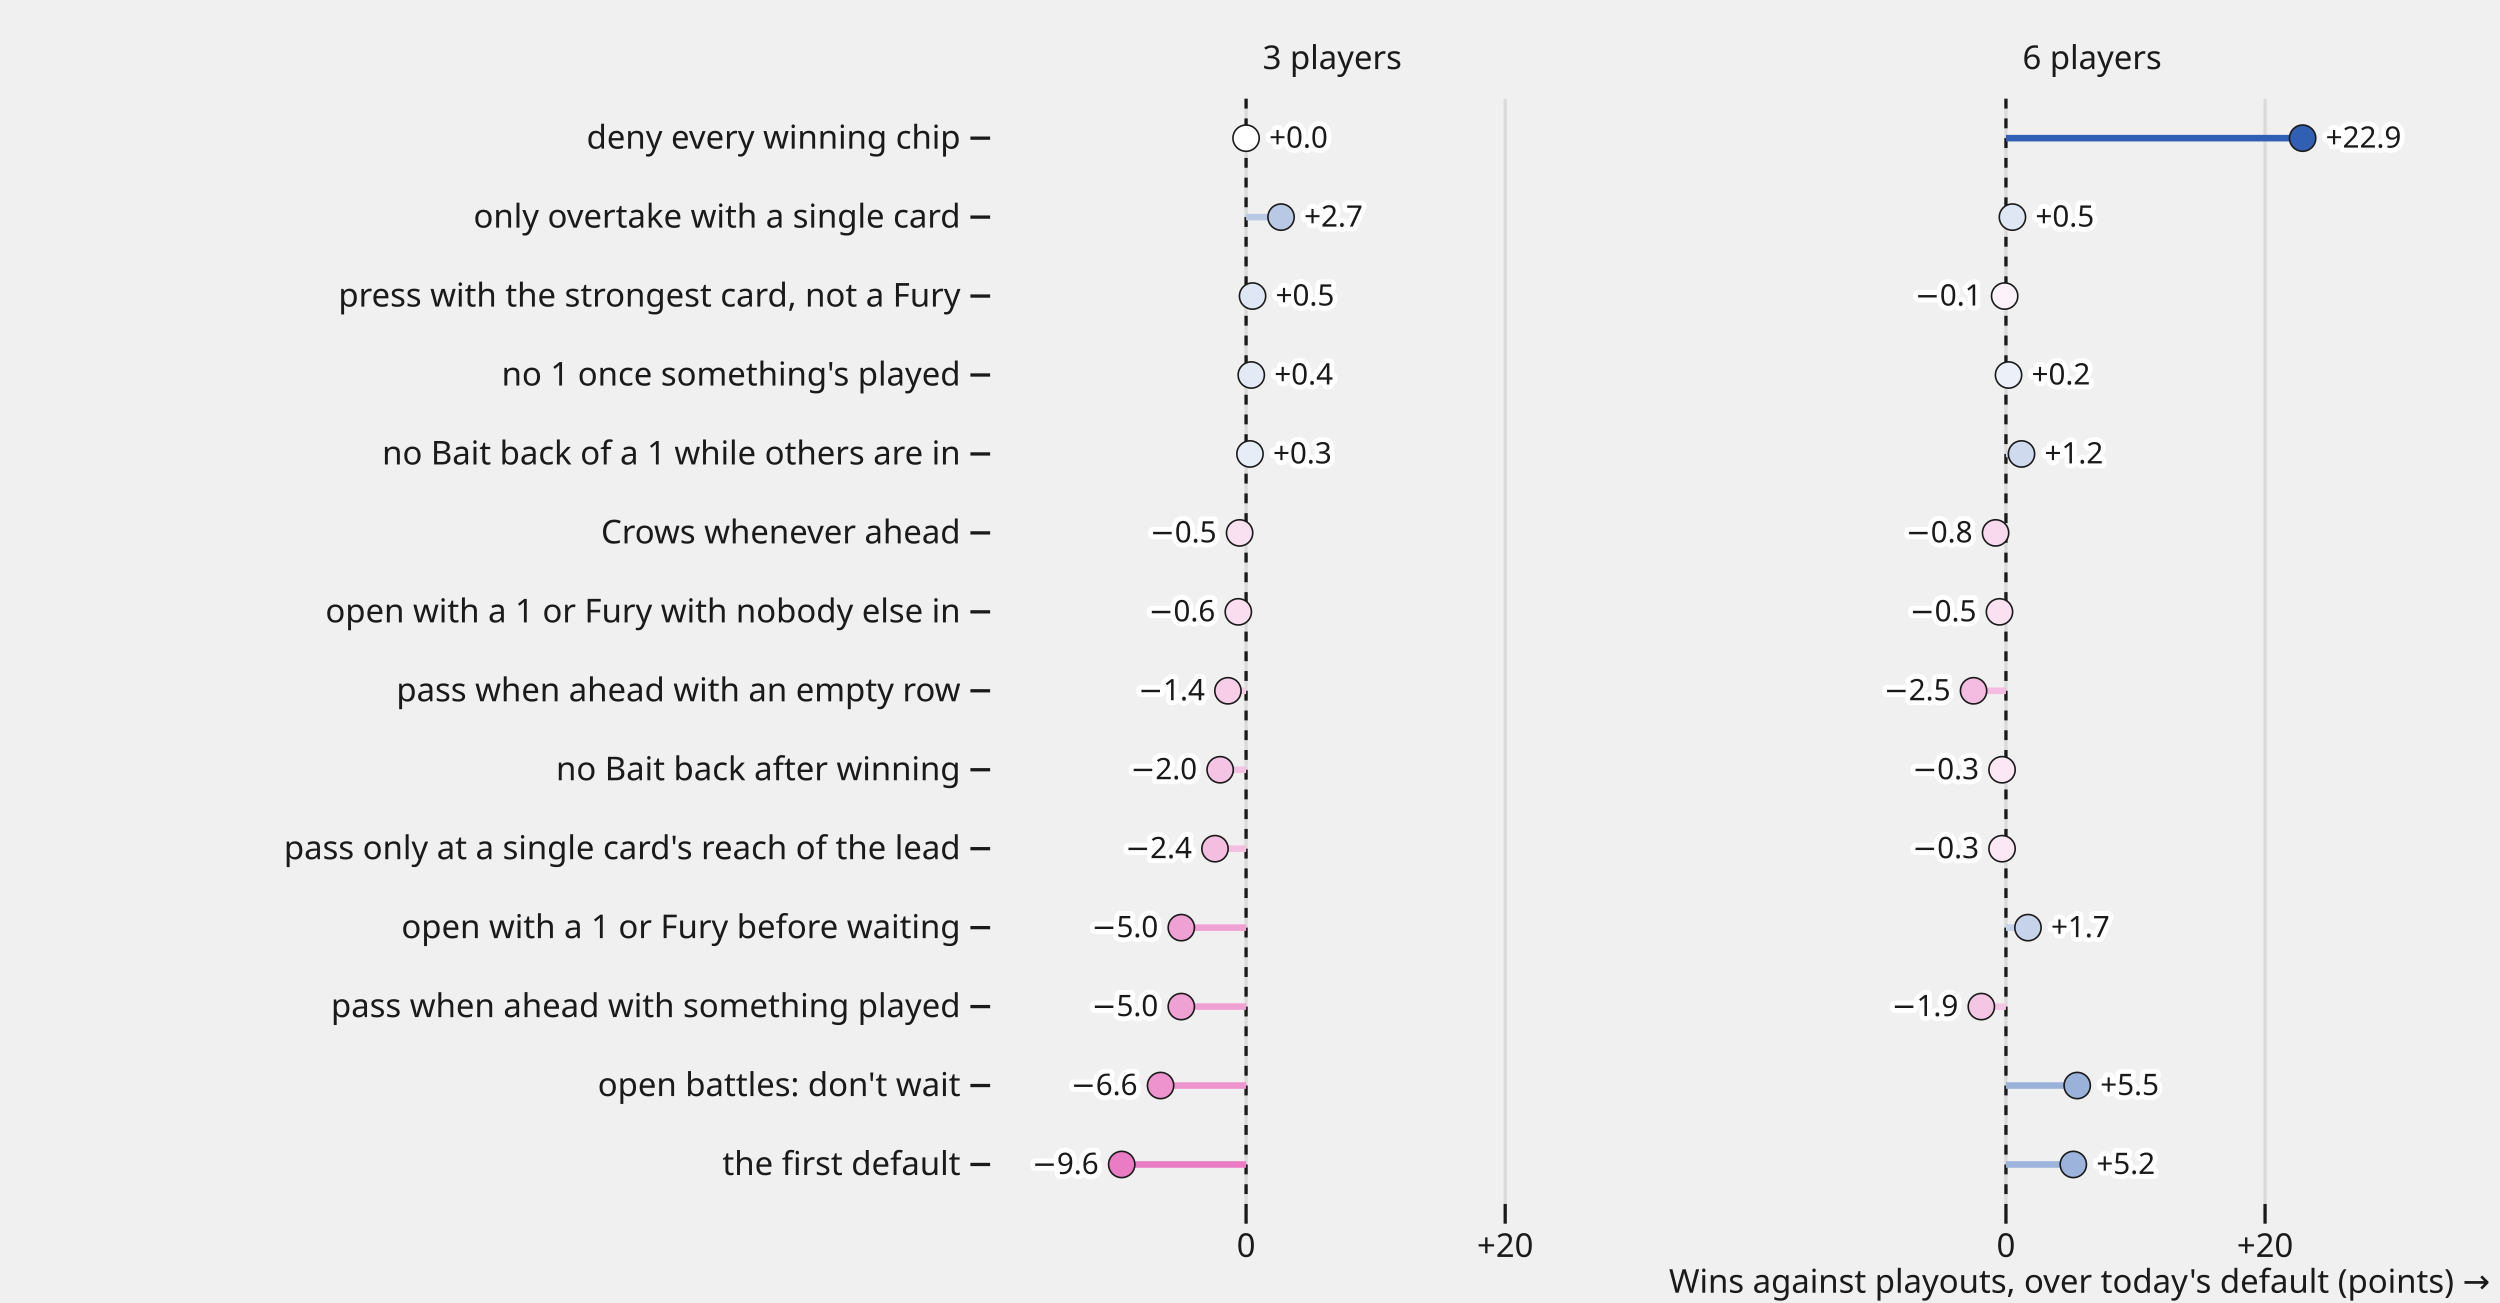
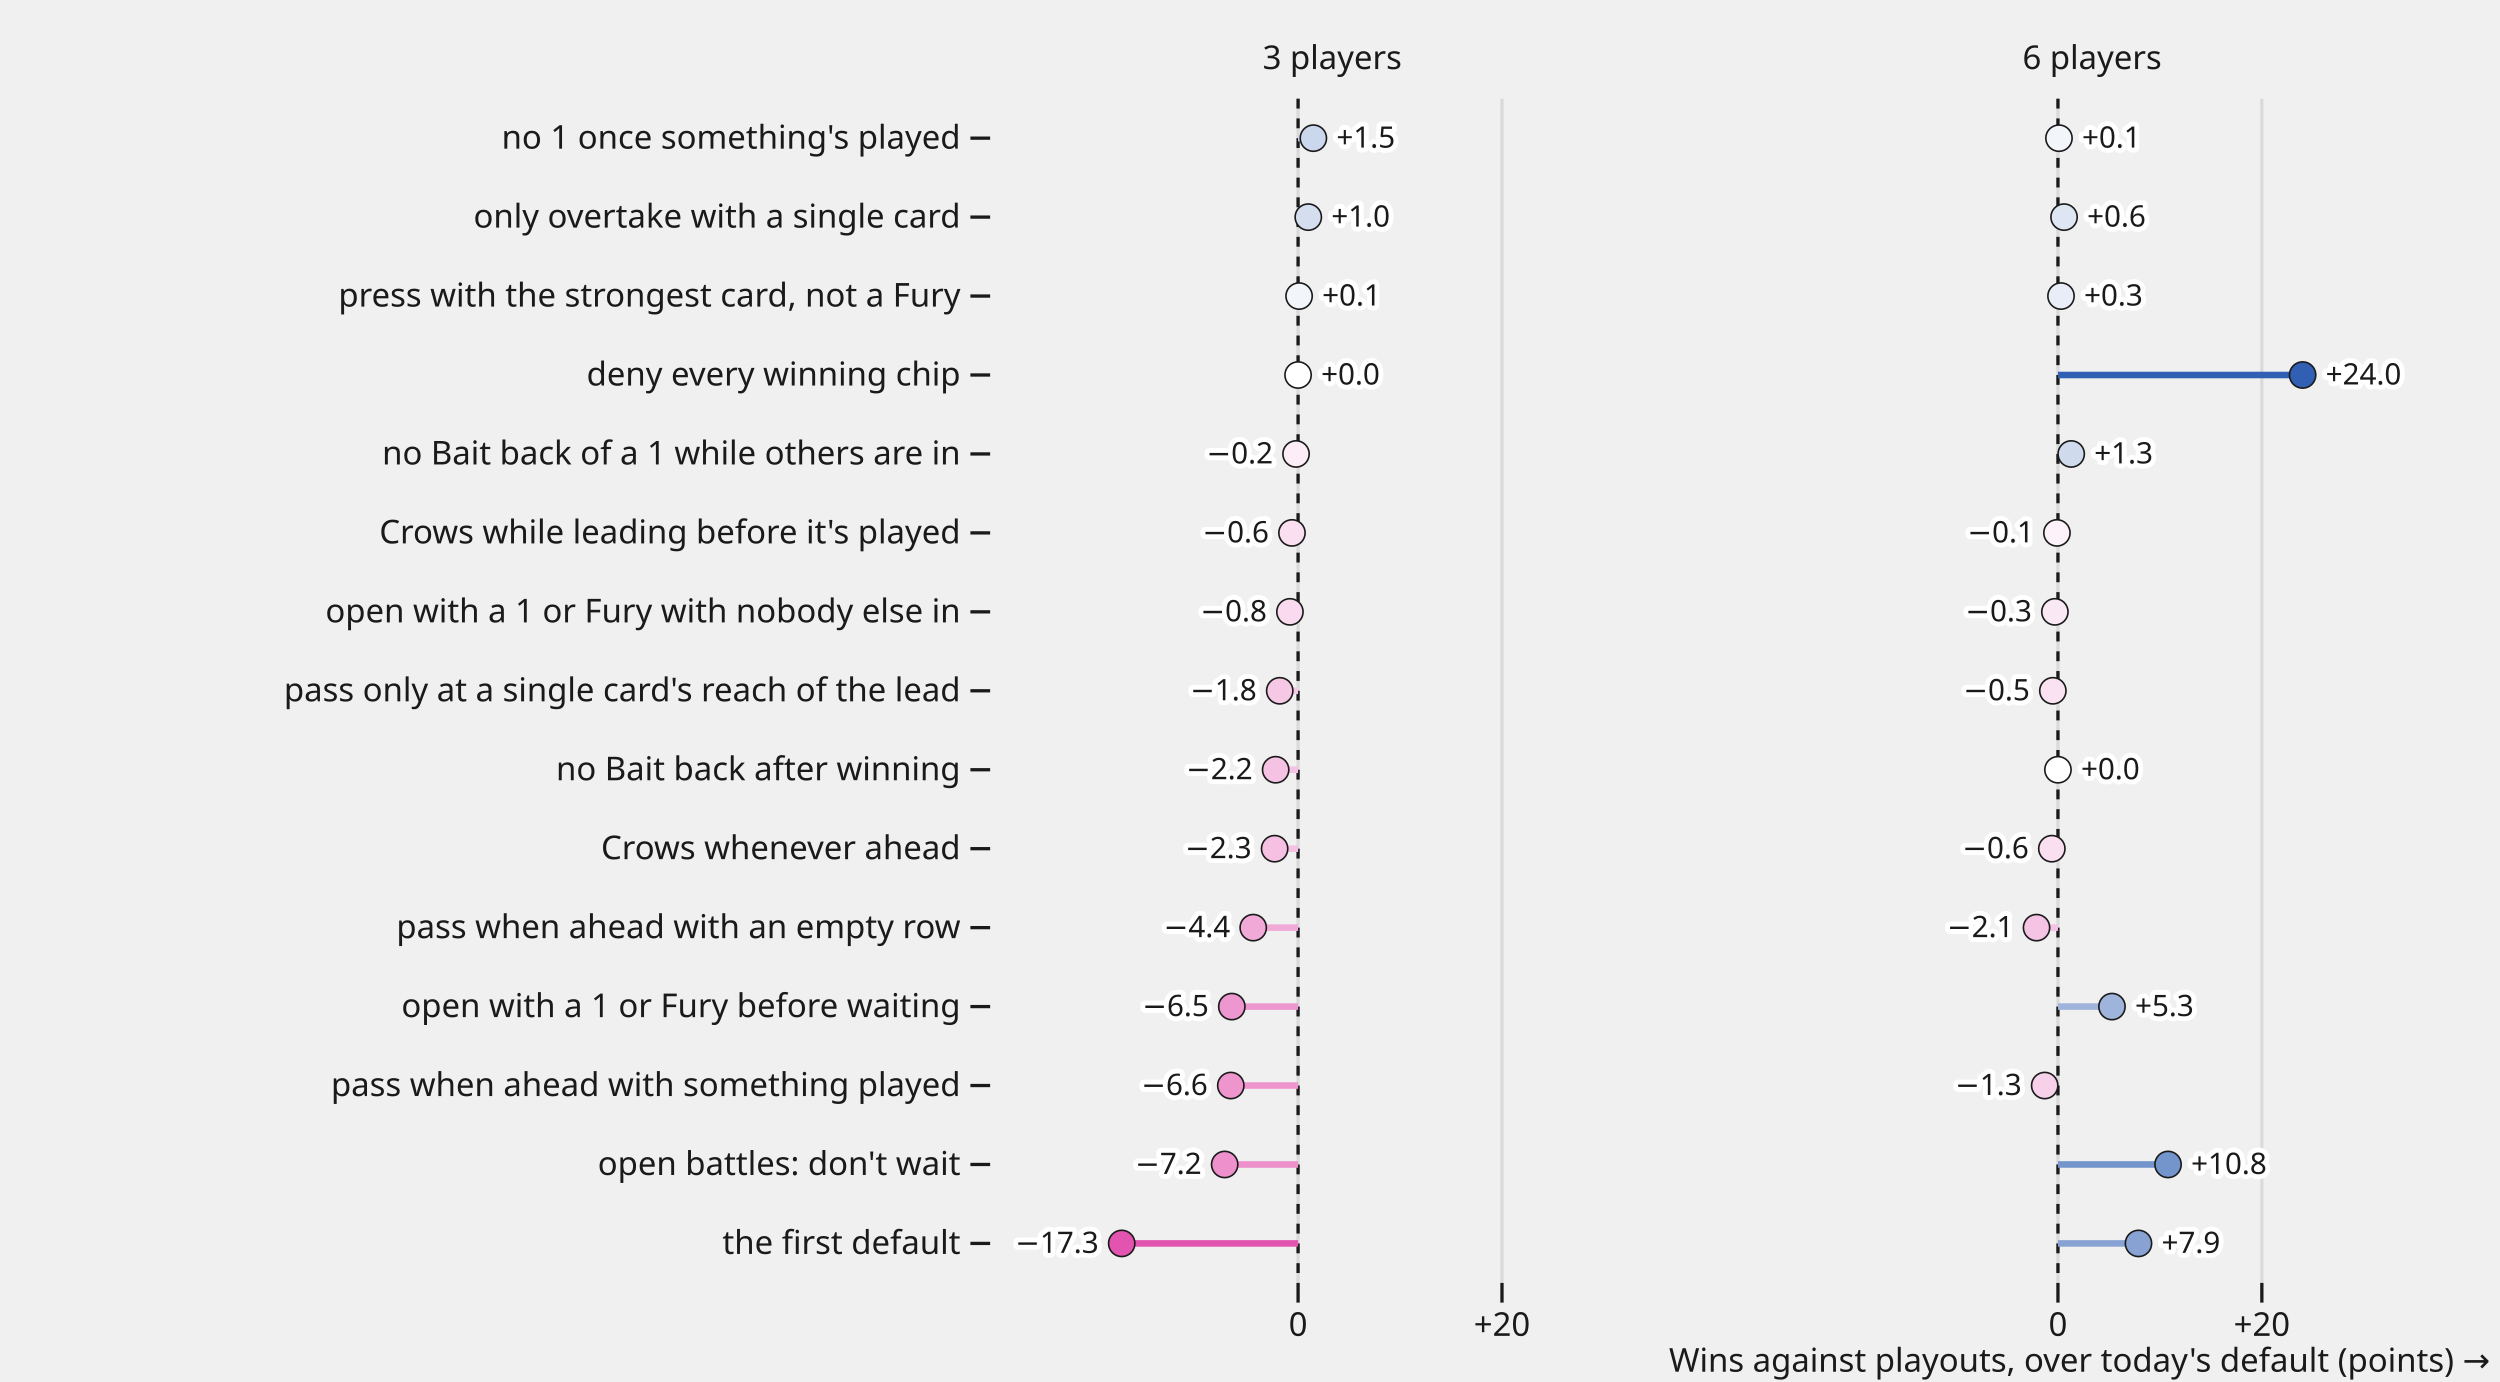
- <svg xmlns="http://www.w3.org/2000/svg" class="plot-d6a7b5" fill="currentColor" font-family="system-ui, sans-serif" font-size="10" text-anchor="middle" width="760" height="396" viewBox="0 0 760 396" style="background: rgb(255, 255, 255); color: rgb(26, 26, 26);">
+ <svg xmlns="http://www.w3.org/2000/svg" class="plot-d6a7b5" fill="currentColor" font-family="system-ui, sans-serif" font-size="10" text-anchor="middle" width="760" height="420" viewBox="0 0 760 420" style="background: rgb(255, 255, 255); color: rgb(26, 26, 26);">
  <style>@media (prefers-color-scheme: dark) { :root { filter: invert(1) hue-rotate(180deg); background: none !important } }</style>
  <style>:where(.plot-d6a7b5) {
  --plot-background: white;
  display: block;
  height: auto;
  height: intrinsic;
  max-width: 100%;
}
:where(.plot-d6a7b5 text),
:where(.plot-d6a7b5 tspan) {
  white-space: pre;
}</style>
  <g aria-label="fx-axis tick label" transform="translate(0,-9)">
    <g transform="translate(1,0)">
      <text transform="translate(404,30)">3 players</text>
    </g>
    <g transform="translate(232,0)">
      <text transform="translate(404,30)">6 players</text>
    </g>
  </g>
  <g aria-label="y-axis tick" aria-hidden="true">
    <g fill="none" stroke="currentColor" transform="translate(1,0)">
      <path transform="translate(300,42)" d="M0,0L-6,0" />
      <path transform="translate(300,66)" d="M0,0L-6,0" />
      <path transform="translate(300,90)" d="M0,0L-6,0" />
      <path transform="translate(300,114)" d="M0,0L-6,0" />
      <path transform="translate(300,138)" d="M0,0L-6,0" />
      <path transform="translate(300,162)" d="M0,0L-6,0" />
      <path transform="translate(300,186)" d="M0,0L-6,0" />
      <path transform="translate(300,210)" d="M0,0L-6,0" />
      <path transform="translate(300,234)" d="M0,0L-6,0" />
      <path transform="translate(300,258)" d="M0,0L-6,0" />
      <path transform="translate(300,282)" d="M0,0L-6,0" />
      <path transform="translate(300,306)" d="M0,0L-6,0" />
      <path transform="translate(300,330)" d="M0,0L-6,0" />
      <path transform="translate(300,354)" d="M0,0L-6,0" />
+       <path transform="translate(300,378)" d="M0,0L-6,0" />
    </g>
  </g>
  <g aria-label="y-axis tick label" transform="translate(-9,0)">
    <g text-anchor="end" transform="translate(1,0)">
-       <text y="0.32em" transform="translate(300,42)">deny every winning chip</text>
+       <text y="0.32em" transform="translate(300,42)">no 1 once something's played</text>
      <text y="0.32em" transform="translate(300,66)">only overtake with a single card</text>
      <text y="0.32em" transform="translate(300,90)">press with the strongest card, not a Fury</text>
-       <text y="0.32em" transform="translate(300,114)">no 1 once something's played</text>
+       <text y="0.32em" transform="translate(300,114)">deny every winning chip</text>
      <text y="0.32em" transform="translate(300,138)">no Bait back of a 1 while others are in</text>
-       <text y="0.32em" transform="translate(300,162)">Crows whenever ahead</text>
+       <text y="0.32em" transform="translate(300,162)">Crows while leading before it's played</text>
      <text y="0.32em" transform="translate(300,186)">open with a 1 or Fury with nobody else in</text>
-       <text y="0.32em" transform="translate(300,210)">pass when ahead with an empty row</text>
+       <text y="0.32em" transform="translate(300,210)">pass only at a single card's reach of the lead</text>
      <text y="0.32em" transform="translate(300,234)">no Bait back after winning</text>
-       <text y="0.32em" transform="translate(300,258)">pass only at a single card's reach of the lead</text>
-       <text y="0.32em" transform="translate(300,282)">open with a 1 or Fury before waiting</text>
-       <text y="0.32em" transform="translate(300,306)">pass when ahead with something played</text>
-       <text y="0.32em" transform="translate(300,330)">open battles: don't wait</text>
-       <text y="0.32em" transform="translate(300,354)">the first default</text>
+       <text y="0.32em" transform="translate(300,258)">Crows whenever ahead</text>
+       <text y="0.32em" transform="translate(300,282)">pass when ahead with an empty row</text>
+       <text y="0.32em" transform="translate(300,306)">open with a 1 or Fury before waiting</text>
+       <text y="0.32em" transform="translate(300,330)">pass when ahead with something played</text>
+       <text y="0.32em" transform="translate(300,354)">open battles: don't wait</text>
+       <text y="0.32em" transform="translate(300,378)">the first default</text>
    </g>
  </g>
  <g aria-label="x-grid" aria-hidden="true">
    <g stroke="currentColor" stroke-opacity="0.1" transform="translate(1,0)">
-       <line x1="377.809" x2="377.809" y1="30" y2="366" />
-       <line x1="456.578" x2="456.578" y1="30" y2="366" />
+       <line x1="393.617" x2="393.617" y1="30" y2="390" />
+       <line x1="455.603" x2="455.603" y1="30" y2="390" />
    </g>
    <g stroke="currentColor" stroke-opacity="0.1" transform="translate(232,0)">
-       <line x1="377.809" x2="377.809" y1="30" y2="366" />
-       <line x1="456.578" x2="456.578" y1="30" y2="366" />
+       <line x1="393.617" x2="393.617" y1="30" y2="390" />
+       <line x1="455.603" x2="455.603" y1="30" y2="390" />
    </g>
  </g>
  <g aria-label="x-axis tick" aria-hidden="true">
    <g fill="none" stroke="currentColor" transform="translate(1,0)">
-       <path transform="translate(377.8092,366)" d="M0,0L0,6" />
-       <path transform="translate(456.5785,366)" d="M0,0L0,6" />
+       <path transform="translate(393.6174,390)" d="M0,0L0,6" />
+       <path transform="translate(455.6029,390)" d="M0,0L0,6" />
    </g>
    <g fill="none" stroke="currentColor" transform="translate(232,0)">
-       <path transform="translate(377.8092,366)" d="M0,0L0,6" />
-       <path transform="translate(456.5785,366)" d="M0,0L0,6" />
+       <path transform="translate(393.6174,390)" d="M0,0L0,6" />
+       <path transform="translate(455.6029,390)" d="M0,0L0,6" />
    </g>
  </g>
  <g aria-label="x-axis tick label" transform="translate(0,9)">
    <g font-variant="tabular-nums" transform="translate(1,0)">
-       <text y="0.71em" transform="translate(377.8092,366)">0</text>
-       <text y="0.71em" transform="translate(456.5785,366)">+20</text>
+       <text y="0.71em" transform="translate(393.6174,390)">0</text>
+       <text y="0.71em" transform="translate(455.6029,390)">+20</text>
    </g>
    <g font-variant="tabular-nums" transform="translate(232,0)">
-       <text y="0.71em" transform="translate(377.8092,366)">0</text>
-       <text y="0.71em" transform="translate(456.5785,366)">+20</text>
+       <text y="0.71em" transform="translate(393.6174,390)">0</text>
+       <text y="0.71em" transform="translate(455.6029,390)">+20</text>
    </g>
  </g>
  <g aria-label="x-axis label" text-anchor="end" transform="translate(17,27)">
-     <text transform="translate(740,366)">Wins against playouts, over today's default (points) →</text>
+     <text transform="translate(740,390)">Wins against playouts, over today's default (points) →</text>
  </g>
  <g aria-label="rule">
    <g stroke="#1a1a1a" stroke-dasharray="3,3" transform="translate(1,0)">
-       <line x1="377.809" x2="377.809" y1="30" y2="366" />
+       <line x1="393.617" x2="393.617" y1="30" y2="390" />
    </g>
    <g stroke="#1a1a1a" stroke-dasharray="3,3" transform="translate(232,0)">
-       <line x1="377.809" x2="377.809" y1="30" y2="366" />
+       <line x1="393.617" x2="393.617" y1="30" y2="390" />
    </g>
  </g>
  <g aria-label="rule">
    <g stroke-width="2" transform="translate(1,0)">
-       <line x1="377.809" x2="377.809" y1="42" y2="42" stroke="rgb(255,255,255)" />
-       <line x1="377.809" x2="388.443" y1="66" y2="66" stroke="rgb(184,200,229)" />
-       <line x1="377.809" x2="379.778" y1="90" y2="90" stroke="rgb(224,231,244)" />
-       <line x1="377.809" x2="379.385" y1="114" y2="114" stroke="rgb(228,234,245)" />
-       <line x1="377.809" x2="378.991" y1="138" y2="138" stroke="rgb(231,237,246)" />
-       <line x1="377.809" x2="375.84" y1="162" y2="162" stroke="rgb(250,225,241)" />
-       <line x1="377.809" x2="375.446" y1="186" y2="186" stroke="rgb(250,222,240)" />
-       <line x1="377.809" x2="372.295" y1="210" y2="210" stroke="rgb(247,205,232)" />
-       <line x1="377.809" x2="369.932" y1="234" y2="234" stroke="rgb(245,195,228)" />
-       <line x1="377.809" x2="368.357" y1="258" y2="258" stroke="rgb(244,190,225)" />
-       <line x1="377.809" x2="358.117" y1="282" y2="282" stroke="rgb(240,161,212)" />
-       <line x1="377.809" x2="358.117" y1="306" y2="306" stroke="rgb(240,161,212)" />
-       <line x1="377.809" x2="351.815" y1="330" y2="330" stroke="rgb(237,147,205)" />
-       <line x1="377.809" x2="340" y1="354" y2="354" stroke="rgb(234,124,195)" />
+       <line x1="393.617" x2="398.266" y1="42" y2="42" stroke="rgb(203,215,236)" />
+       <line x1="393.617" x2="396.717" y1="66" y2="66" stroke="rgb(213,222,239)" />
+       <line x1="393.617" x2="393.927" y1="90" y2="90" stroke="rgb(242,245,250)" />
+       <line x1="393.617" x2="393.617" y1="114" y2="114" stroke="rgb(255,255,255)" />
+       <line x1="393.617" x2="392.998" y1="138" y2="138" stroke="rgb(252,237,247)" />
+       <line x1="393.617" x2="391.758" y1="162" y2="162" stroke="rgb(250,223,240)" />
+       <line x1="393.617" x2="391.138" y1="186" y2="186" stroke="rgb(249,218,238)" />
+       <line x1="393.617" x2="388.039" y1="210" y2="210" stroke="rgb(246,200,230)" />
+       <line x1="393.617" x2="386.799" y1="234" y2="234" stroke="rgb(245,194,227)" />
+       <line x1="393.617" x2="386.489" y1="258" y2="258" stroke="rgb(245,192,226)" />
+       <line x1="393.617" x2="379.981" y1="282" y2="282" stroke="rgb(241,169,215)" />
+       <line x1="393.617" x2="373.472" y1="306" y2="306" stroke="rgb(238,150,207)" />
+       <line x1="393.617" x2="373.162" y1="330" y2="330" stroke="rgb(238,149,206)" />
+       <line x1="393.617" x2="371.303" y1="354" y2="354" stroke="rgb(237,144,204)" />
+       <line x1="393.617" x2="340" y1="378" y2="378" stroke="rgb(227,83,176)" />
    </g>
    <g stroke-width="2" transform="translate(232,0)">
-       <line x1="377.809" x2="468" y1="42" y2="42" stroke="rgb(48,95,179)" />
-       <line x1="377.809" x2="379.778" y1="66" y2="66" stroke="rgb(224,231,244)" />
-       <line x1="377.809" x2="377.415" y1="90" y2="90" stroke="rgb(253,242,249)" />
-       <line x1="377.809" x2="378.597" y1="114" y2="114" stroke="rgb(236,240,248)" />
-       <line x1="377.809" x2="382.535" y1="138" y2="138" stroke="rgb(208,218,238)" />
-       <line x1="377.809" x2="374.658" y1="162" y2="162" stroke="rgb(249,217,238)" />
-       <line x1="377.809" x2="375.84" y1="186" y2="186" stroke="rgb(250,225,241)" />
-       <line x1="377.809" x2="367.963" y1="210" y2="210" stroke="rgb(244,188,224)" />
-       <line x1="377.809" x2="376.628" y1="234" y2="234" stroke="rgb(251,232,244)" />
-       <line x1="377.809" x2="376.628" y1="258" y2="258" stroke="rgb(251,232,244)" />
-       <line x1="377.809" x2="384.505" y1="282" y2="282" stroke="rgb(199,211,234)" />
-       <line x1="377.809" x2="370.326" y1="306" y2="306" stroke="rgb(245,197,228)" />
-       <line x1="377.809" x2="399.471" y1="330" y2="330" stroke="rgb(154,177,218)" />
-       <line x1="377.809" x2="398.289" y1="354" y2="354" stroke="rgb(156,179,219)" />
+       <line x1="393.617" x2="393.927" y1="42" y2="42" stroke="rgb(242,245,250)" />
+       <line x1="393.617" x2="395.477" y1="66" y2="66" stroke="rgb(222,230,243)" />
+       <line x1="393.617" x2="394.547" y1="90" y2="90" stroke="rgb(232,237,247)" />
+       <line x1="393.617" x2="468" y1="114" y2="114" stroke="rgb(48,95,179)" />
+       <line x1="393.617" x2="397.646" y1="138" y2="138" stroke="rgb(207,218,237)" />
+       <line x1="393.617" x2="393.308" y1="162" y2="162" stroke="rgb(253,242,249)" />
+       <line x1="393.617" x2="392.688" y1="186" y2="186" stroke="rgb(251,232,245)" />
+       <line x1="393.617" x2="392.068" y1="210" y2="210" stroke="rgb(250,226,242)" />
+       <line x1="393.617" x2="393.617" y1="234" y2="234" stroke="rgb(255,255,255)" />
+       <line x1="393.617" x2="391.758" y1="258" y2="258" stroke="rgb(250,223,240)" />
+       <line x1="393.617" x2="387.109" y1="282" y2="282" stroke="rgb(245,195,227)" />
+       <line x1="393.617" x2="410.044" y1="306" y2="306" stroke="rgb(158,180,219)" />
+       <line x1="393.617" x2="389.588" y1="330" y2="330" stroke="rgb(247,208,233)" />
+       <line x1="393.617" x2="427.09" y1="354" y2="354" stroke="rgb(116,148,204)" />
+       <line x1="393.617" x2="418.102" y1="378" y2="378" stroke="rgb(136,163,211)" />
    </g>
  </g>
  <g aria-label="dot">
    <g stroke="#1a1a1a" stroke-width="0.5" transform="translate(1,0)">
-       <circle cx="377.809" cy="42" r="4" fill="rgb(255,255,255)" />
-       <circle cx="388.443" cy="66" r="4" fill="rgb(184,200,229)" />
-       <circle cx="379.778" cy="90" r="4" fill="rgb(224,231,244)" />
-       <circle cx="379.385" cy="114" r="4" fill="rgb(228,234,245)" />
-       <circle cx="378.991" cy="138" r="4" fill="rgb(231,237,246)" />
-       <circle cx="375.84" cy="162" r="4" fill="rgb(250,225,241)" />
-       <circle cx="375.446" cy="186" r="4" fill="rgb(250,222,240)" />
-       <circle cx="372.295" cy="210" r="4" fill="rgb(247,205,232)" />
-       <circle cx="369.932" cy="234" r="4" fill="rgb(245,195,228)" />
-       <circle cx="368.357" cy="258" r="4" fill="rgb(244,190,225)" />
-       <circle cx="358.117" cy="282" r="4" fill="rgb(240,161,212)" />
-       <circle cx="358.117" cy="306" r="4" fill="rgb(240,161,212)" />
-       <circle cx="351.815" cy="330" r="4" fill="rgb(237,147,205)" />
-       <circle cx="340" cy="354" r="4" fill="rgb(234,124,195)" />
+       <circle cx="398.266" cy="42" r="4" fill="rgb(203,215,236)" />
+       <circle cx="396.717" cy="66" r="4" fill="rgb(213,222,239)" />
+       <circle cx="393.927" cy="90" r="4" fill="rgb(242,245,250)" />
+       <circle cx="393.617" cy="114" r="4" fill="rgb(255,255,255)" />
+       <circle cx="392.998" cy="138" r="4" fill="rgb(252,237,247)" />
+       <circle cx="391.758" cy="162" r="4" fill="rgb(250,223,240)" />
+       <circle cx="391.138" cy="186" r="4" fill="rgb(249,218,238)" />
+       <circle cx="388.039" cy="210" r="4" fill="rgb(246,200,230)" />
+       <circle cx="386.799" cy="234" r="4" fill="rgb(245,194,227)" />
+       <circle cx="386.489" cy="258" r="4" fill="rgb(245,192,226)" />
+       <circle cx="379.981" cy="282" r="4" fill="rgb(241,169,215)" />
+       <circle cx="373.472" cy="306" r="4" fill="rgb(238,150,207)" />
+       <circle cx="373.162" cy="330" r="4" fill="rgb(238,149,206)" />
+       <circle cx="371.303" cy="354" r="4" fill="rgb(237,144,204)" />
+       <circle cx="340" cy="378" r="4" fill="rgb(227,83,176)" />
    </g>
    <g stroke="#1a1a1a" stroke-width="0.5" transform="translate(232,0)">
-       <circle cx="468" cy="42" r="4" fill="rgb(48,95,179)" />
-       <circle cx="379.778" cy="66" r="4" fill="rgb(224,231,244)" />
-       <circle cx="377.415" cy="90" r="4" fill="rgb(253,242,249)" />
-       <circle cx="378.597" cy="114" r="4" fill="rgb(236,240,248)" />
-       <circle cx="382.535" cy="138" r="4" fill="rgb(208,218,238)" />
-       <circle cx="374.658" cy="162" r="4" fill="rgb(249,217,238)" />
-       <circle cx="375.84" cy="186" r="4" fill="rgb(250,225,241)" />
-       <circle cx="367.963" cy="210" r="4" fill="rgb(244,188,224)" />
-       <circle cx="376.628" cy="234" r="4" fill="rgb(251,232,244)" />
-       <circle cx="376.628" cy="258" r="4" fill="rgb(251,232,244)" />
-       <circle cx="384.505" cy="282" r="4" fill="rgb(199,211,234)" />
-       <circle cx="370.326" cy="306" r="4" fill="rgb(245,197,228)" />
-       <circle cx="399.471" cy="330" r="4" fill="rgb(154,177,218)" />
-       <circle cx="398.289" cy="354" r="4" fill="rgb(156,179,219)" />
+       <circle cx="393.927" cy="42" r="4" fill="rgb(242,245,250)" />
+       <circle cx="395.477" cy="66" r="4" fill="rgb(222,230,243)" />
+       <circle cx="394.547" cy="90" r="4" fill="rgb(232,237,247)" />
+       <circle cx="468" cy="114" r="4" fill="rgb(48,95,179)" />
+       <circle cx="397.646" cy="138" r="4" fill="rgb(207,218,237)" />
+       <circle cx="393.308" cy="162" r="4" fill="rgb(253,242,249)" />
+       <circle cx="392.688" cy="186" r="4" fill="rgb(251,232,245)" />
+       <circle cx="392.068" cy="210" r="4" fill="rgb(250,226,242)" />
+       <circle cx="393.617" cy="234" r="4" fill="rgb(255,255,255)" />
+       <circle cx="391.758" cy="258" r="4" fill="rgb(250,223,240)" />
+       <circle cx="387.109" cy="282" r="4" fill="rgb(245,195,227)" />
+       <circle cx="410.044" cy="306" r="4" fill="rgb(158,180,219)" />
+       <circle cx="389.588" cy="330" r="4" fill="rgb(247,208,233)" />
+       <circle cx="427.09" cy="354" r="4" fill="rgb(116,148,204)" />
+       <circle cx="418.102" cy="378" r="4" fill="rgb(136,163,211)" />
    </g>
  </g>
  <g aria-label="text" transform="translate(7,0)">
    <g stroke="#ffffff" stroke-width="3" stroke-linejoin="round" paint-order="stroke" text-anchor="start" font-size="9" transform="translate(1,0)">
-       <text y="0.32em" transform="translate(377.8092,42)">+0.0</text>
-       <text y="0.32em" transform="translate(388.4431,66)">+2.7</text>
-       <text y="0.32em" transform="translate(379.7785,90)">+0.5</text>
-       <text y="0.32em" transform="translate(379.3846,114)">+0.4</text>
-       <text y="0.32em" transform="translate(378.9908,138)">+0.3</text>
+       <text y="0.32em" transform="translate(398.2663,42)">+1.5</text>
+       <text y="0.32em" transform="translate(396.7167,66)">+1.0</text>
+       <text y="0.32em" transform="translate(393.9274,90)">+0.1</text>
+       <text y="0.32em" transform="translate(393.6174,114)">+0.0</text>
    </g>
    <g stroke="#ffffff" stroke-width="3" stroke-linejoin="round" paint-order="stroke" text-anchor="start" font-size="9" transform="translate(232,0)">
-       <text y="0.32em" transform="translate(468,42)">+22.9</text>
-       <text y="0.32em" transform="translate(379.7785,66)">+0.5</text>
-       <text y="0.32em" transform="translate(378.5969,114)">+0.2</text>
-       <text y="0.32em" transform="translate(382.5354,138)">+1.2</text>
-       <text y="0.32em" transform="translate(384.5046,282)">+1.7</text>
-       <text y="0.32em" transform="translate(399.4708,330)">+5.5</text>
-       <text y="0.32em" transform="translate(398.2892,354)">+5.2</text>
+       <text y="0.32em" transform="translate(393.9274,42)">+0.1</text>
+       <text y="0.32em" transform="translate(395.477,66)">+0.6</text>
+       <text y="0.32em" transform="translate(394.5472,90)">+0.3</text>
+       <text y="0.32em" transform="translate(468,114)">+24.0</text>
+       <text y="0.32em" transform="translate(397.6465,138)">+1.3</text>
+       <text y="0.32em" transform="translate(393.6174,234)">+0.0</text>
+       <text y="0.32em" transform="translate(410.0436,306)">+5.3</text>
+       <text y="0.32em" transform="translate(427.0896,354)">+10.8</text>
+       <text y="0.32em" transform="translate(418.1017,378)">+7.9</text>
    </g>
  </g>
  <g aria-label="text" transform="translate(-7,0)">
    <g stroke="#ffffff" stroke-width="3" stroke-linejoin="round" paint-order="stroke" text-anchor="end" font-size="9" transform="translate(1,0)">
-       <text y="0.32em" transform="translate(375.84,162)">−0.5</text>
-       <text y="0.32em" transform="translate(375.4462,186)">−0.6</text>
-       <text y="0.32em" transform="translate(372.2954,210)">−1.4</text>
-       <text y="0.32em" transform="translate(369.9323,234)">−2.0</text>
-       <text y="0.32em" transform="translate(368.3569,258)">−2.4</text>
-       <text y="0.32em" transform="translate(358.1169,282)">−5.0</text>
-       <text y="0.32em" transform="translate(358.1169,306)">−5.0</text>
-       <text y="0.32em" transform="translate(351.8154,330)">−6.6</text>
-       <text y="0.32em" transform="translate(340,354)">−9.6</text>
+       <text y="0.32em" transform="translate(392.9976,138)">−0.2</text>
+       <text y="0.32em" transform="translate(391.7579,162)">−0.6</text>
+       <text y="0.32em" transform="translate(391.138,186)">−0.8</text>
+       <text y="0.32em" transform="translate(388.0387,210)">−1.8</text>
+       <text y="0.32em" transform="translate(386.799,234)">−2.2</text>
+       <text y="0.32em" transform="translate(386.4891,258)">−2.3</text>
+       <text y="0.32em" transform="translate(379.9806,282)">−4.4</text>
+       <text y="0.32em" transform="translate(373.4722,306)">−6.5</text>
+       <text y="0.32em" transform="translate(373.1622,330)">−6.6</text>
+       <text y="0.32em" transform="translate(371.3027,354)">−7.2</text>
+       <text y="0.32em" transform="translate(340,378)">−17.3</text>
    </g>
    <g stroke="#ffffff" stroke-width="3" stroke-linejoin="round" paint-order="stroke" text-anchor="end" font-size="9" transform="translate(232,0)">
-       <text y="0.32em" transform="translate(377.4154,90)">−0.1</text>
-       <text y="0.32em" transform="translate(374.6585,162)">−0.8</text>
-       <text y="0.32em" transform="translate(375.84,186)">−0.5</text>
-       <text y="0.32em" transform="translate(367.9631,210)">−2.5</text>
-       <text y="0.32em" transform="translate(376.6277,234)">−0.3</text>
-       <text y="0.32em" transform="translate(376.6277,258)">−0.3</text>
-       <text y="0.32em" transform="translate(370.3262,306)">−1.9</text>
+       <text y="0.32em" transform="translate(393.3075,162)">−0.1</text>
+       <text y="0.32em" transform="translate(392.6877,186)">−0.3</text>
+       <text y="0.32em" transform="translate(392.0678,210)">−0.5</text>
+       <text y="0.32em" transform="translate(391.7579,258)">−0.6</text>
+       <text y="0.32em" transform="translate(387.109,282)">−2.1</text>
+       <text y="0.32em" transform="translate(389.5884,330)">−1.3</text>
    </g>
  </g>
</svg>
